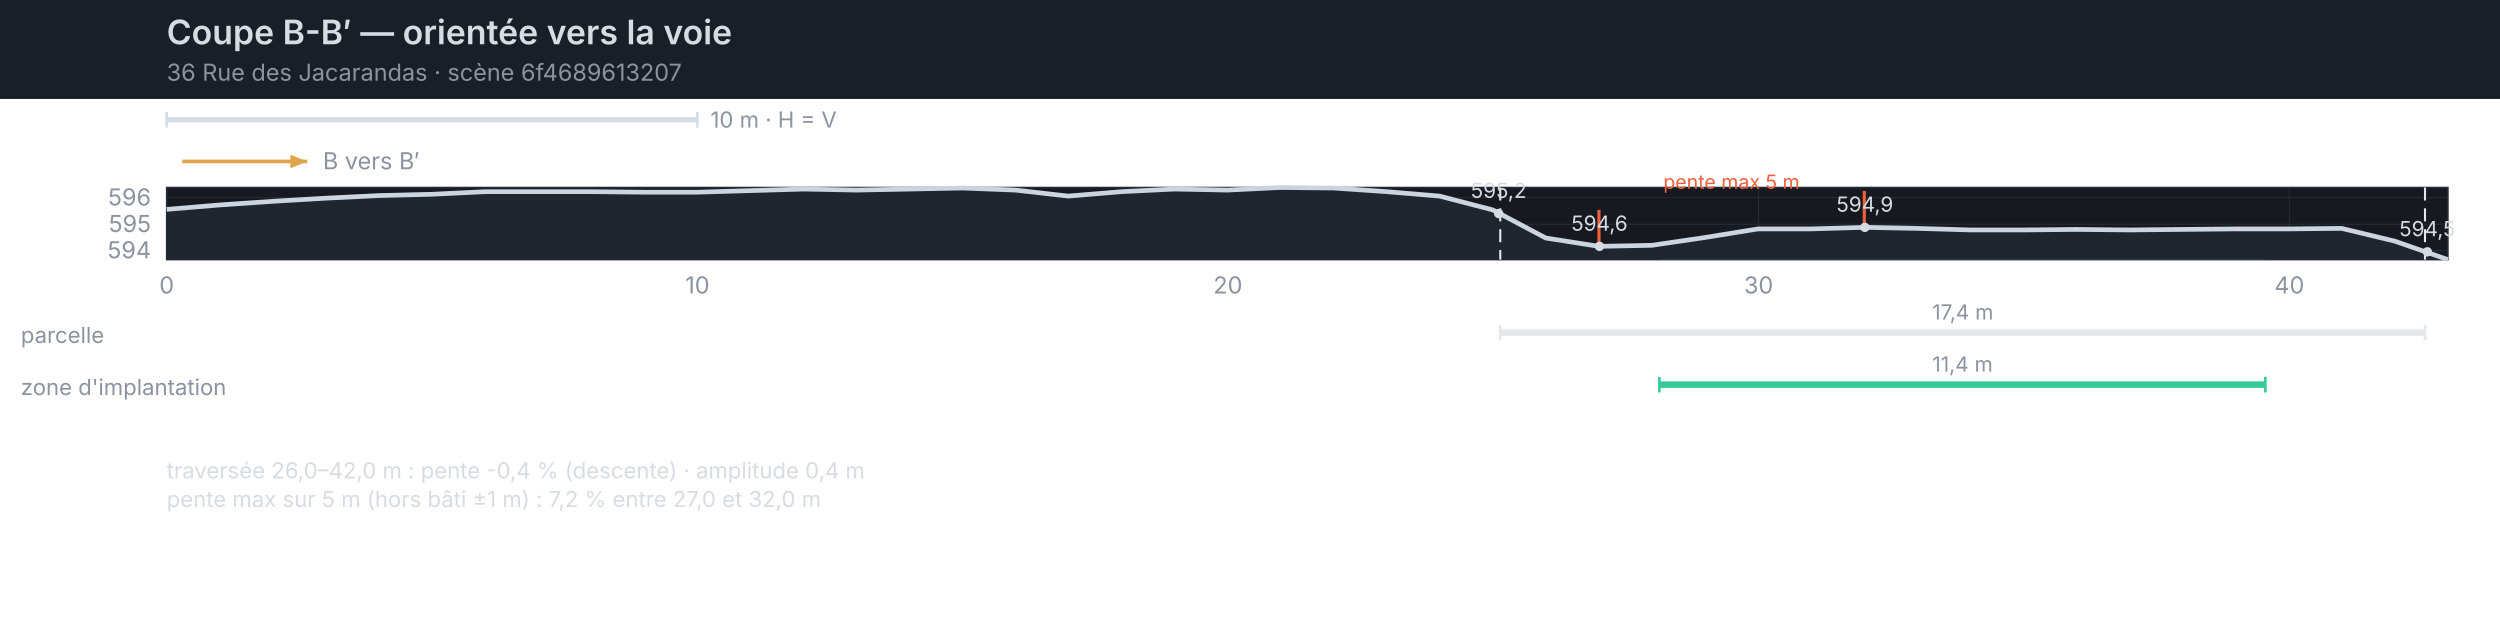
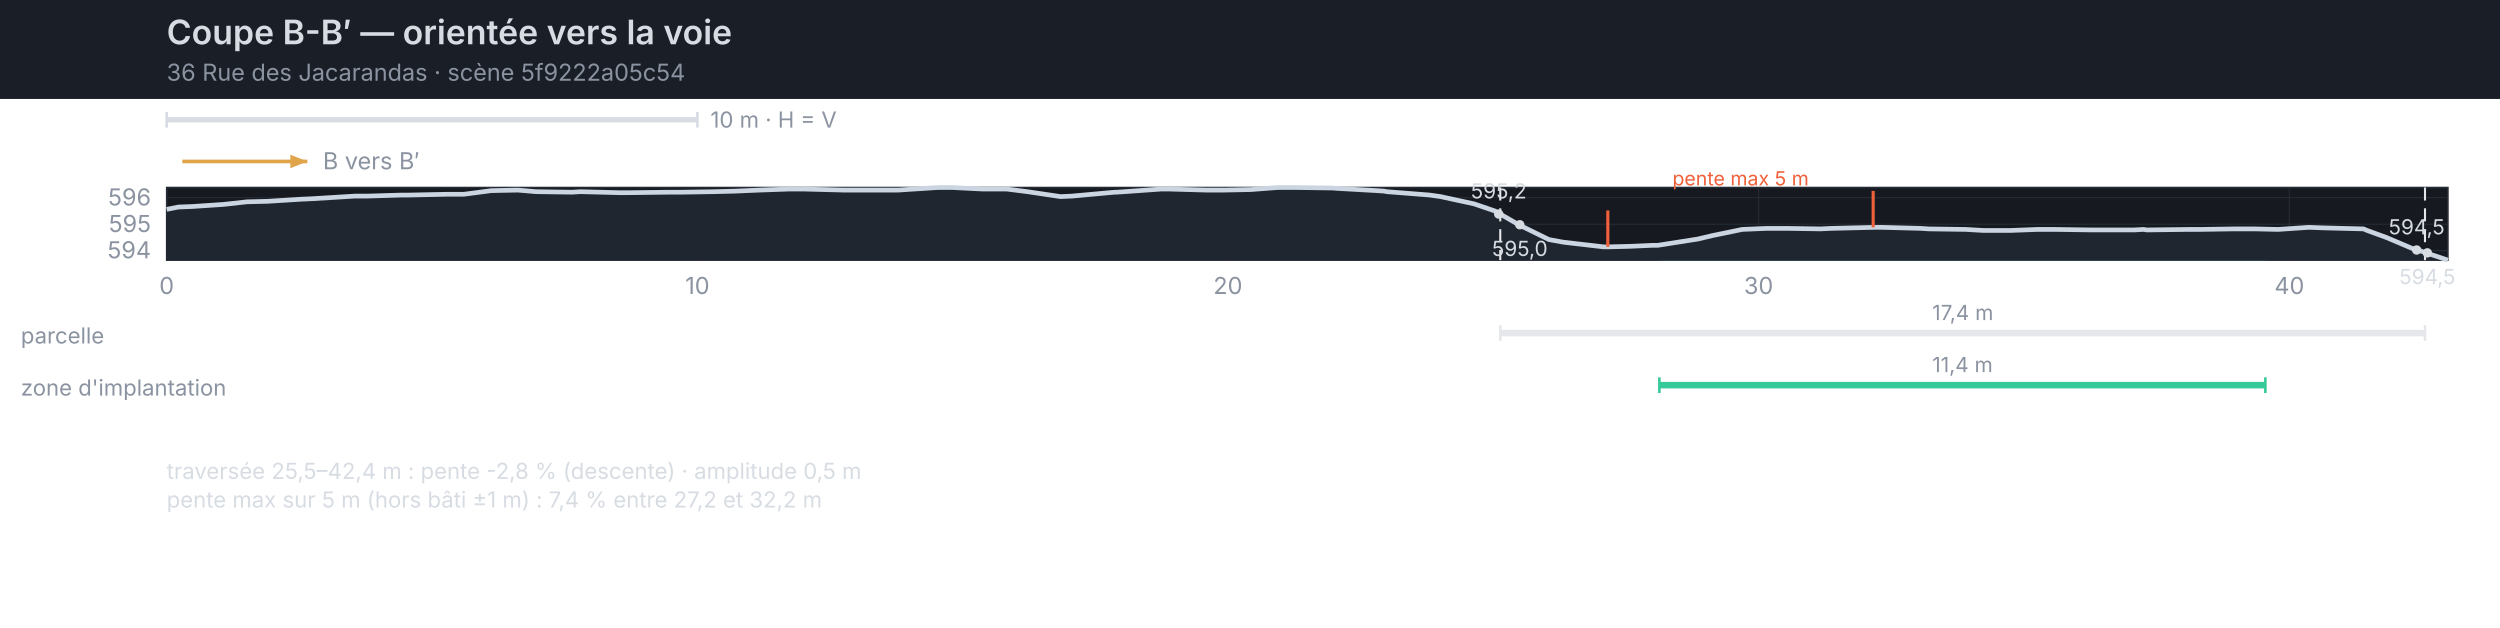
<svg xmlns="http://www.w3.org/2000/svg" viewBox="0 0 960 241" width="960" height="241" role="img" aria-label="Coupe B-B′ — orientée vers la voie" font-family="Inter, Helvetica, Arial, sans-serif" style="background:#0f1115">
  <rect x="0" y="0" width="960" height="38" fill="#1a1f27" />
  <text x="64" y="17" font-size="13" font-weight="600" fill="#d7dce3">Coupe B-B′ — orientée vers la voie</text>
-   <text x="64" y="31" font-size="9" fill="#8b93a1">36 Rue des Jacarandas · scène 6f4689613207</text>
-   <rect x="64.0" y="72" width="876.0" height="27.7" fill="#161a20" stroke="#262c35" stroke-width="0.6" />
-   <line x1="64.0" y1="72" x2="64.0" y2="99.7" stroke="#262c35" stroke-width="0.4" />
-   <text x="64.0" y="112.7" text-anchor="middle" font-size="9" fill="#8b93a1">0</text>
-   <line x1="267.8" y1="72" x2="267.8" y2="99.7" stroke="#262c35" stroke-width="0.4" />
-   <text x="267.8" y="112.7" text-anchor="middle" font-size="9" fill="#8b93a1">10</text>
-   <line x1="471.5" y1="72" x2="471.5" y2="99.7" stroke="#262c35" stroke-width="0.4" />
-   <text x="471.5" y="112.7" text-anchor="middle" font-size="9" fill="#8b93a1">20</text>
-   <line x1="675.3" y1="72" x2="675.3" y2="99.7" stroke="#262c35" stroke-width="0.4" />
-   <text x="675.3" y="112.7" text-anchor="middle" font-size="9" fill="#8b93a1">30</text>
-   <line x1="879.1" y1="72" x2="879.1" y2="99.7" stroke="#262c35" stroke-width="0.4" />
-   <text x="879.1" y="112.7" text-anchor="middle" font-size="9" fill="#8b93a1">40</text>
+   <text x="64" y="31" font-size="9" fill="#8b93a1">36 Rue des Jacarandas · scène 5f9222a05c54</text>
+   <rect x="64.0" y="72" width="876.0" height="27.9" fill="#161a20" stroke="#262c35" stroke-width="0.6" />
+   <line x1="64.0" y1="72" x2="64.0" y2="99.9" stroke="#262c35" stroke-width="0.4" />
+   <text x="64.0" y="112.9" text-anchor="middle" font-size="9" fill="#8b93a1">0</text>
+   <line x1="267.8" y1="72" x2="267.8" y2="99.9" stroke="#262c35" stroke-width="0.4" />
+   <text x="267.8" y="112.9" text-anchor="middle" font-size="9" fill="#8b93a1">10</text>
+   <line x1="471.5" y1="72" x2="471.5" y2="99.9" stroke="#262c35" stroke-width="0.4" />
+   <text x="471.5" y="112.9" text-anchor="middle" font-size="9" fill="#8b93a1">20</text>
+   <line x1="675.3" y1="72" x2="675.3" y2="99.9" stroke="#262c35" stroke-width="0.4" />
+   <text x="675.3" y="112.9" text-anchor="middle" font-size="9" fill="#8b93a1">30</text>
+   <line x1="879.1" y1="72" x2="879.1" y2="99.9" stroke="#262c35" stroke-width="0.4" />
+   <text x="879.1" y="112.9" text-anchor="middle" font-size="9" fill="#8b93a1">40</text>
  <line x1="64.0" y1="96.2" x2="940.0" y2="96.2" stroke="#262c35" stroke-width="0.4" />
  <text x="58.0" y="99.2" text-anchor="end" font-size="9" fill="#8b93a1">594</text>
  <line x1="64.0" y1="86.1" x2="940.0" y2="86.1" stroke="#262c35" stroke-width="0.4" />
  <text x="58.0" y="89.1" text-anchor="end" font-size="9" fill="#8b93a1">595</text>
  <line x1="64.0" y1="75.9" x2="940.0" y2="75.9" stroke="#262c35" stroke-width="0.4" />
  <text x="58.0" y="78.9" text-anchor="end" font-size="9" fill="#8b93a1">596</text>
-   <rect x="637.2" y="94.7" width="232.7" height="5" fill="#36c99a" fill-opacity="0.85" />
-   <polygon points="64.0,80.4 84.4,78.7 104.8,77.3 125.1,76.1 145.5,75.1 165.9,74.6 186.3,73.6 206.6,73.6 227.0,73.6 247.4,73.8 267.8,73.8 288.1,73.2 308.5,72.6 328.9,73.0 349.3,72.6 369.7,72.2 390.0,73.0 410.2,75.3 430.6,73.6 451.0,72.6 471.3,73.0 491.7,72.0 512.1,72.2 532.5,73.6 552.8,75.3 573.2,80.6 593.6,91.4 614.0,94.6 634.3,94.2 654.7,91.2 675.1,87.9 695.5,87.9 715.9,87.3 736.2,87.7 756.6,88.3 777.0,88.3 797.4,88.1 817.7,88.3 838.1,88.1 858.5,87.9 878.9,87.9 899.2,87.7 919.6,92.6 940.0,99.7 940.0,99.7 64.0,99.7" fill="#1f2630" stroke="none" />
-   <polyline points="64.0,80.4 84.4,78.7 104.8,77.3 125.1,76.1 145.5,75.1 165.9,74.6 186.3,73.6 206.6,73.6 227.0,73.6 247.4,73.8 267.8,73.8 288.1,73.2 308.5,72.6 328.9,73.0 349.3,72.6 369.7,72.2 390.0,73.0 410.2,75.3 430.6,73.6 451.0,72.6 471.3,73.0 491.7,72.0 512.1,72.2 532.5,73.6 552.8,75.3 573.2,80.6 593.6,91.4 614.0,94.6 634.3,94.2 654.7,91.2 675.1,87.9 695.5,87.9 715.9,87.3 736.2,87.7 756.6,88.3 777.0,88.3 797.4,88.1 817.7,88.3 838.1,88.1 858.5,87.9 878.9,87.9 899.2,87.7 919.6,92.6 940.0,99.7" fill="none" stroke="#cbd5e1" stroke-width="1.8" />
-   <line x1="576.1" y1="72" x2="576.1" y2="99.7" stroke="#e5e7eb" stroke-width="0.8" stroke-dasharray="5 3" />
-   <line x1="931.2" y1="72" x2="931.2" y2="99.7" stroke="#e5e7eb" stroke-width="0.8" stroke-dasharray="5 3" />
-   <line x1="614.0" y1="94.6" x2="614.0" y2="80.6" stroke="#f0603a" stroke-width="1.2" />
-   <line x1="715.9" y1="87.3" x2="715.9" y2="73.3" stroke="#f0603a" stroke-width="1.2" />
-   <text x="664.9" y="72.5" text-anchor="middle" font-size="7.5" fill="#f0603a">pente max 5 m</text>
-   <circle cx="575.5" cy="82.0" r="1.8" fill="#d7dce3" />
-   <text x="575.5" y="76.0" text-anchor="middle" font-size="8" fill="#d7dce3">595,2</text>
-   <circle cx="614.2" cy="94.6" r="1.8" fill="#d7dce3" />
-   <text x="614.2" y="88.6" text-anchor="middle" font-size="8" fill="#d7dce3">594,6</text>
-   <circle cx="716.1" cy="87.3" r="1.8" fill="#d7dce3" />
-   <text x="716.1" y="81.3" text-anchor="middle" font-size="8" fill="#d7dce3">594,9</text>
-   <circle cx="932.1" cy="96.7" r="1.8" fill="#d7dce3" />
-   <text x="932.1" y="90.7" text-anchor="middle" font-size="8" fill="#d7dce3">594,5</text>
+   <rect x="637.2" y="94.9" width="232.7" height="5" fill="#36c99a" fill-opacity="0.85" />
+   <polygon points="64.0,80.4 68.5,79.5 73.8,79.3 85.8,78.5 94.8,77.5 102.9,77.3 115.6,76.5 120.0,76.3 136.3,75.3 137.2,75.3 141.0,75.3 154.3,74.9 157.1,74.9 171.6,74.6 178.1,74.6 188.7,73.2 198.9,73.0 205.8,73.6 219.7,73.8 222.9,73.6 238.0,74.0 240.1,74.0 240.7,74.0 257.2,73.8 261.5,73.8 274.5,73.6 282.2,73.4 291.6,73.0 303.0,72.6 308.7,72.6 324.0,73.0 325.8,73.0 334.8,73.0 343.0,73.0 344.8,73.0 360.3,72.0 365.6,72.0 377.4,72.6 386.6,72.6 394.5,73.6 407.3,75.5 411.6,75.3 428.1,73.8 428.7,73.8 431.8,73.6 445.9,72.6 448.9,72.6 463.2,73.0 469.9,73.0 480.3,72.8 490.7,72.0 497.4,72.0 511.5,72.2 514.5,72.4 528.6,73.2 531.6,73.4 532.5,73.6 549.0,74.9 553.2,75.5 566.1,78.3 574.0,81.0 583.2,86.3 594.8,92.0 600.3,93.0 615.8,94.8 617.4,94.8 625.6,94.6 634.6,94.2 636.6,94.2 651.9,91.8 657.4,90.5 669.0,88.1 678.4,87.7 686.1,87.7 699.1,87.9 703.2,87.7 719.9,87.3 720.3,87.3 722.6,87.3 737.7,87.7 740.7,87.9 754.8,88.1 761.7,88.5 771.9,88.5 782.5,88.1 789.0,88.1 803.3,88.3 806.1,88.3 819.4,88.3 823.2,88.1 824.3,88.3 840.6,88.1 845.0,88.1 857.7,87.9 865.8,87.9 874.8,88.1 886.6,87.3 891.9,87.5 907.6,87.9 909.0,88.5 916.4,91.2 926.3,95.4 928.4,96.0 940.0,99.9 940.0,99.9 64.0,99.9" fill="#1f2630" stroke="none" />
+   <polyline points="64.0,80.4 68.5,79.5 73.8,79.3 85.8,78.5 94.8,77.5 102.9,77.3 115.6,76.5 120.0,76.3 136.3,75.3 137.2,75.3 141.0,75.3 154.3,74.9 157.1,74.9 171.6,74.6 178.1,74.6 188.7,73.2 198.9,73.0 205.8,73.6 219.7,73.8 222.9,73.6 238.0,74.0 240.1,74.0 240.7,74.0 257.2,73.8 261.5,73.8 274.5,73.6 282.2,73.4 291.6,73.0 303.0,72.6 308.7,72.6 324.0,73.0 325.8,73.0 334.8,73.0 343.0,73.0 344.8,73.0 360.3,72.0 365.6,72.0 377.4,72.6 386.6,72.6 394.5,73.6 407.3,75.5 411.6,75.3 428.1,73.8 428.7,73.8 431.8,73.6 445.9,72.6 448.9,72.6 463.2,73.0 469.9,73.0 480.3,72.8 490.7,72.0 497.4,72.0 511.5,72.2 514.5,72.4 528.6,73.2 531.6,73.4 532.5,73.6 549.0,74.9 553.2,75.5 566.1,78.3 574.0,81.0 583.2,86.3 594.8,92.0 600.3,93.0 615.8,94.8 617.4,94.8 625.6,94.6 634.6,94.2 636.6,94.2 651.9,91.8 657.4,90.5 669.0,88.1 678.4,87.7 686.1,87.7 699.1,87.9 703.2,87.7 719.9,87.3 720.3,87.3 722.6,87.3 737.7,87.7 740.7,87.9 754.8,88.1 761.7,88.5 771.9,88.5 782.5,88.1 789.0,88.1 803.3,88.3 806.1,88.3 819.4,88.3 823.2,88.1 824.3,88.3 840.6,88.1 845.0,88.1 857.7,87.9 865.8,87.9 874.8,88.1 886.6,87.3 891.9,87.5 907.6,87.9 909.0,88.5 916.4,91.2 926.3,95.4 928.4,96.0 940.0,99.9" fill="none" stroke="#cbd5e1" stroke-width="1.8" />
+   <line x1="576.1" y1="72" x2="576.1" y2="99.9" stroke="#e5e7eb" stroke-width="0.8" stroke-dasharray="5 3" />
+   <line x1="931.2" y1="72" x2="931.2" y2="99.9" stroke="#e5e7eb" stroke-width="0.8" stroke-dasharray="5 3" />
+   <line x1="617.4" y1="94.8" x2="617.4" y2="80.8" stroke="#f0603a" stroke-width="1.2" />
+   <line x1="719.3" y1="87.3" x2="719.3" y2="73.3" stroke="#f0603a" stroke-width="1.2" />
+   <text x="668.4" y="71.2" text-anchor="middle" font-size="7.5" fill="#f0603a">pente max 5 m</text>
+   <circle cx="575.5" cy="82.2" r="1.8" fill="#d7dce3" />
+   <text x="575.5" y="76.2" text-anchor="middle" font-size="8" fill="#d7dce3">595,2</text>
+   <circle cx="583.6" cy="86.3" r="1.8" fill="#d7dce3" />
+   <text x="583.6" y="98.3" text-anchor="middle" font-size="8" fill="#d7dce3">595,0</text>
+   <circle cx="928.0" cy="96.0" r="1.8" fill="#d7dce3" />
+   <text x="928.0" y="90.0" text-anchor="middle" font-size="8" fill="#d7dce3">594,5</text>
+   <circle cx="932.1" cy="97.1" r="1.8" fill="#d7dce3" />
+   <text x="932.1" y="109.1" text-anchor="middle" font-size="8" fill="#d7dce3">594,5</text>
  <line x1="70.0" y1="62.0" x2="118.0" y2="62.0" stroke="#e0a44a" stroke-width="1.4" />
  <polygon points="118.0,62.0 111.5,64.6 111.5,59.4" fill="#e0a44a" />
  <text x="124.0" y="65.0" font-size="9" fill="#8b93a1">B vers B′</text>
  <line x1="64.0" y1="46.0" x2="267.8" y2="46.0" stroke="#d7dce3" stroke-width="2" />
  <line x1="64.0" y1="43.0" x2="64.0" y2="49.0" stroke="#d7dce3" stroke-width="1" />
  <line x1="267.8" y1="43.0" x2="267.8" y2="49.0" stroke="#d7dce3" stroke-width="1" />
  <text x="272.8" y="49.0" font-size="8.5" fill="#8b93a1">10 m · H = V</text>
-   <text x="8" y="131.7" font-size="8.5" fill="#8b93a1">parcelle</text>
-   <line x1="576.1" y1="127.7" x2="931.2" y2="127.7" stroke="#e5e7eb" stroke-width="2.5" />
-   <line x1="576.1" y1="124.7" x2="576.1" y2="130.7" stroke="#e5e7eb" stroke-width="1" />
-   <line x1="931.2" y1="124.7" x2="931.2" y2="130.7" stroke="#e5e7eb" stroke-width="1" />
-   <text x="753.7" y="122.7" text-anchor="middle" font-size="8" fill="#8b93a1">17,4 m</text>
-   <text x="8" y="151.7" font-size="8.5" fill="#8b93a1">zone d'implantation</text>
-   <line x1="637.2" y1="147.7" x2="869.9" y2="147.7" stroke="#36c99a" stroke-width="2.5" />
-   <line x1="637.2" y1="144.7" x2="637.2" y2="150.7" stroke="#36c99a" stroke-width="1" />
-   <line x1="869.9" y1="144.7" x2="869.9" y2="150.7" stroke="#36c99a" stroke-width="1" />
-   <text x="753.6" y="142.7" text-anchor="middle" font-size="8" fill="#8b93a1">11,4 m</text>
-   <text x="64" y="183.7" font-size="8.5" fill="#d7dce3">traversée 26,0–42,0 m : pente -0,4 % (descente) · amplitude 0,4 m</text>
-   <text x="64" y="194.7" font-size="8.5" fill="#d7dce3">pente max sur 5 m (hors bâti ±1 m) : 7,2 % entre 27,0 et 32,0 m</text>
+   <text x="8" y="131.9" font-size="8.5" fill="#8b93a1">parcelle</text>
+   <line x1="576.1" y1="127.9" x2="931.2" y2="127.9" stroke="#e5e7eb" stroke-width="2.5" />
+   <line x1="576.1" y1="124.9" x2="576.1" y2="130.9" stroke="#e5e7eb" stroke-width="1" />
+   <line x1="931.2" y1="124.9" x2="931.2" y2="130.9" stroke="#e5e7eb" stroke-width="1" />
+   <text x="753.7" y="122.9" text-anchor="middle" font-size="8" fill="#8b93a1">17,4 m</text>
+   <text x="8" y="151.9" font-size="8.5" fill="#8b93a1">zone d'implantation</text>
+   <line x1="637.2" y1="147.9" x2="869.9" y2="147.9" stroke="#36c99a" stroke-width="2.5" />
+   <line x1="637.2" y1="144.9" x2="637.2" y2="150.9" stroke="#36c99a" stroke-width="1" />
+   <line x1="869.9" y1="144.9" x2="869.9" y2="150.9" stroke="#36c99a" stroke-width="1" />
+   <text x="753.6" y="142.9" text-anchor="middle" font-size="8" fill="#8b93a1">11,4 m</text>
+   <text x="64" y="183.9" font-size="8.5" fill="#d7dce3">traversée 25,5–42,4 m : pente -2,8 % (descente) · amplitude 0,5 m</text>
+   <text x="64" y="194.9" font-size="8.5" fill="#d7dce3">pente max sur 5 m (hors bâti ±1 m) : 7,4 % entre 27,2 et 32,2 m</text>
</svg>
